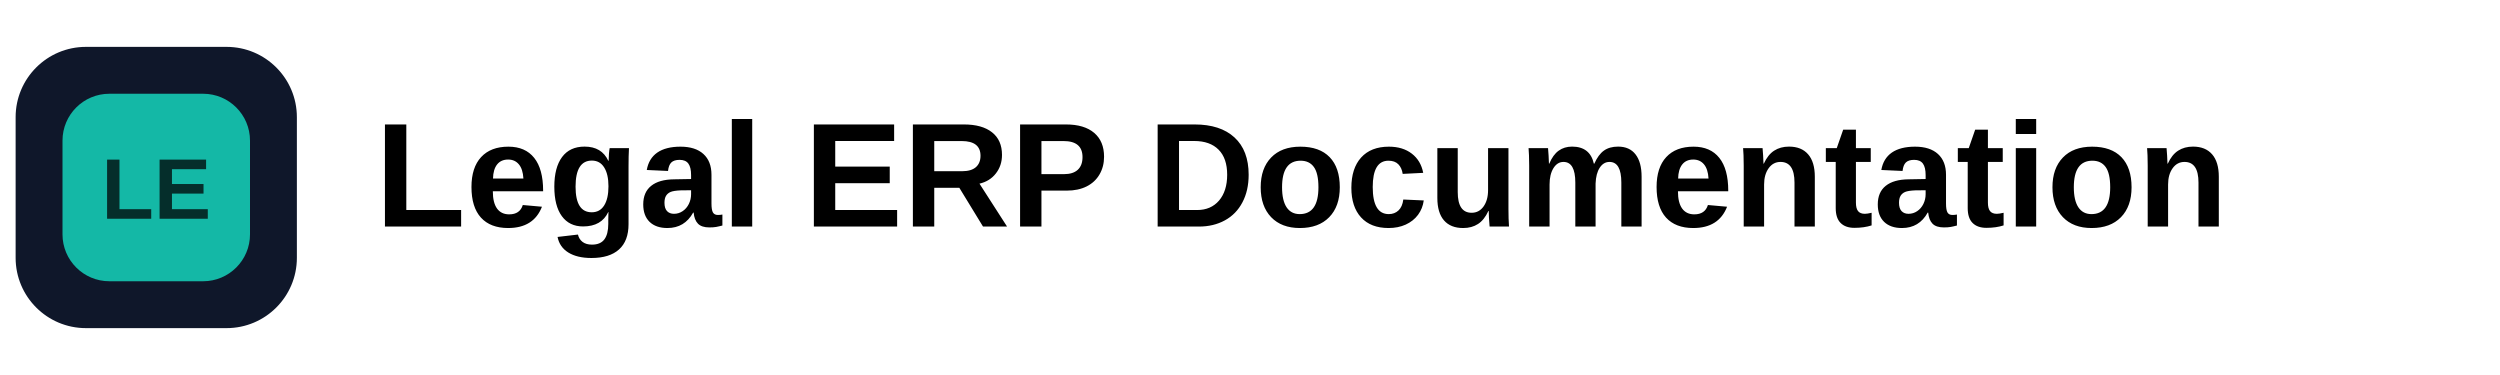
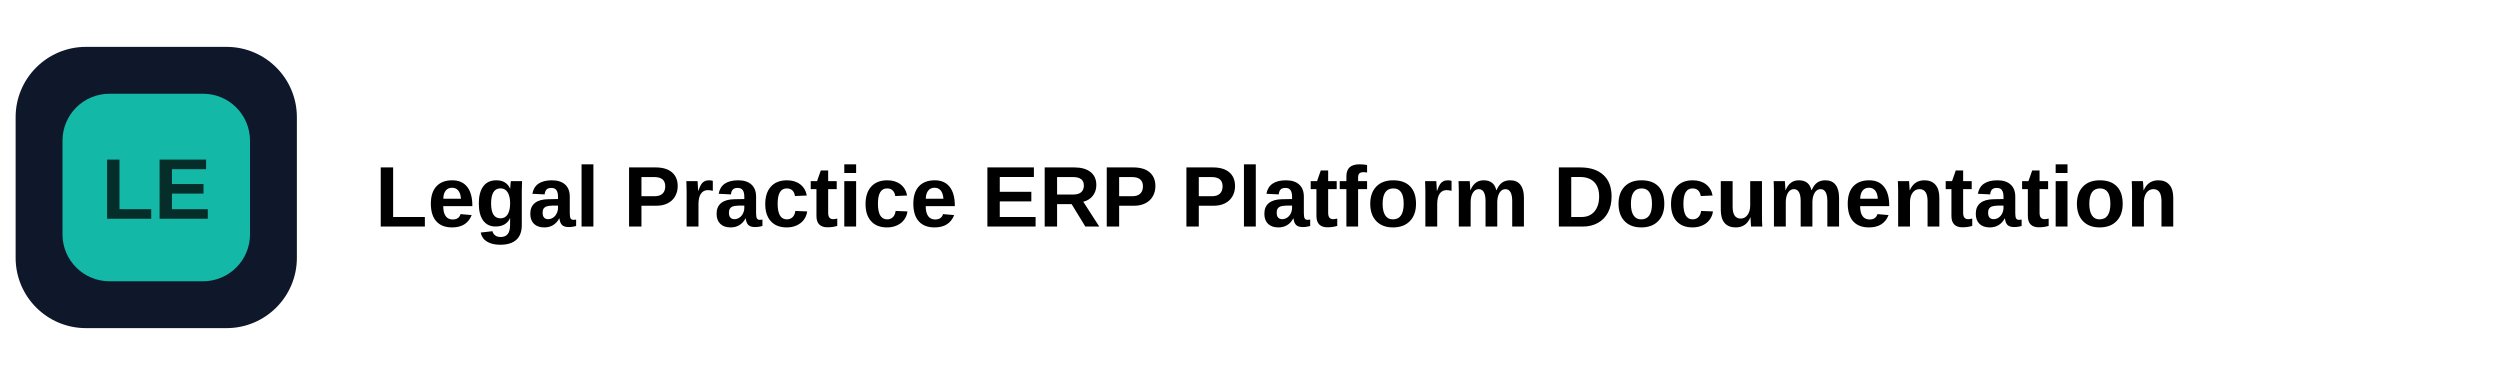
<svg xmlns="http://www.w3.org/2000/svg" viewBox="0 0 640 96">
  <rect x="4" y="12" width="72" height="72" rx="18" fill="#0f172a" />
  <rect x="16" y="24" width="48" height="48" rx="12" fill="#14b8a6" />
  <text x="40" y="56" fill="#052e2b" font-family="Arial, Helvetica, sans-serif" font-size="22" font-weight="800" letter-spacing="0" text-anchor="middle">
    LE
  </text>
-   <text x="96" y="58" fill="currentColor" font-family="Arial, Helvetica, sans-serif" font-size="38" font-weight="750" letter-spacing="0">
-     Legal ERP Documentation
+   <text x="96" y="58" fill="currentColor" font-family="Arial, Helvetica, sans-serif" font-size="22" font-weight="750" letter-spacing="0">
+     Legal Practice ERP Platform Documentation
  </text>
</svg>
